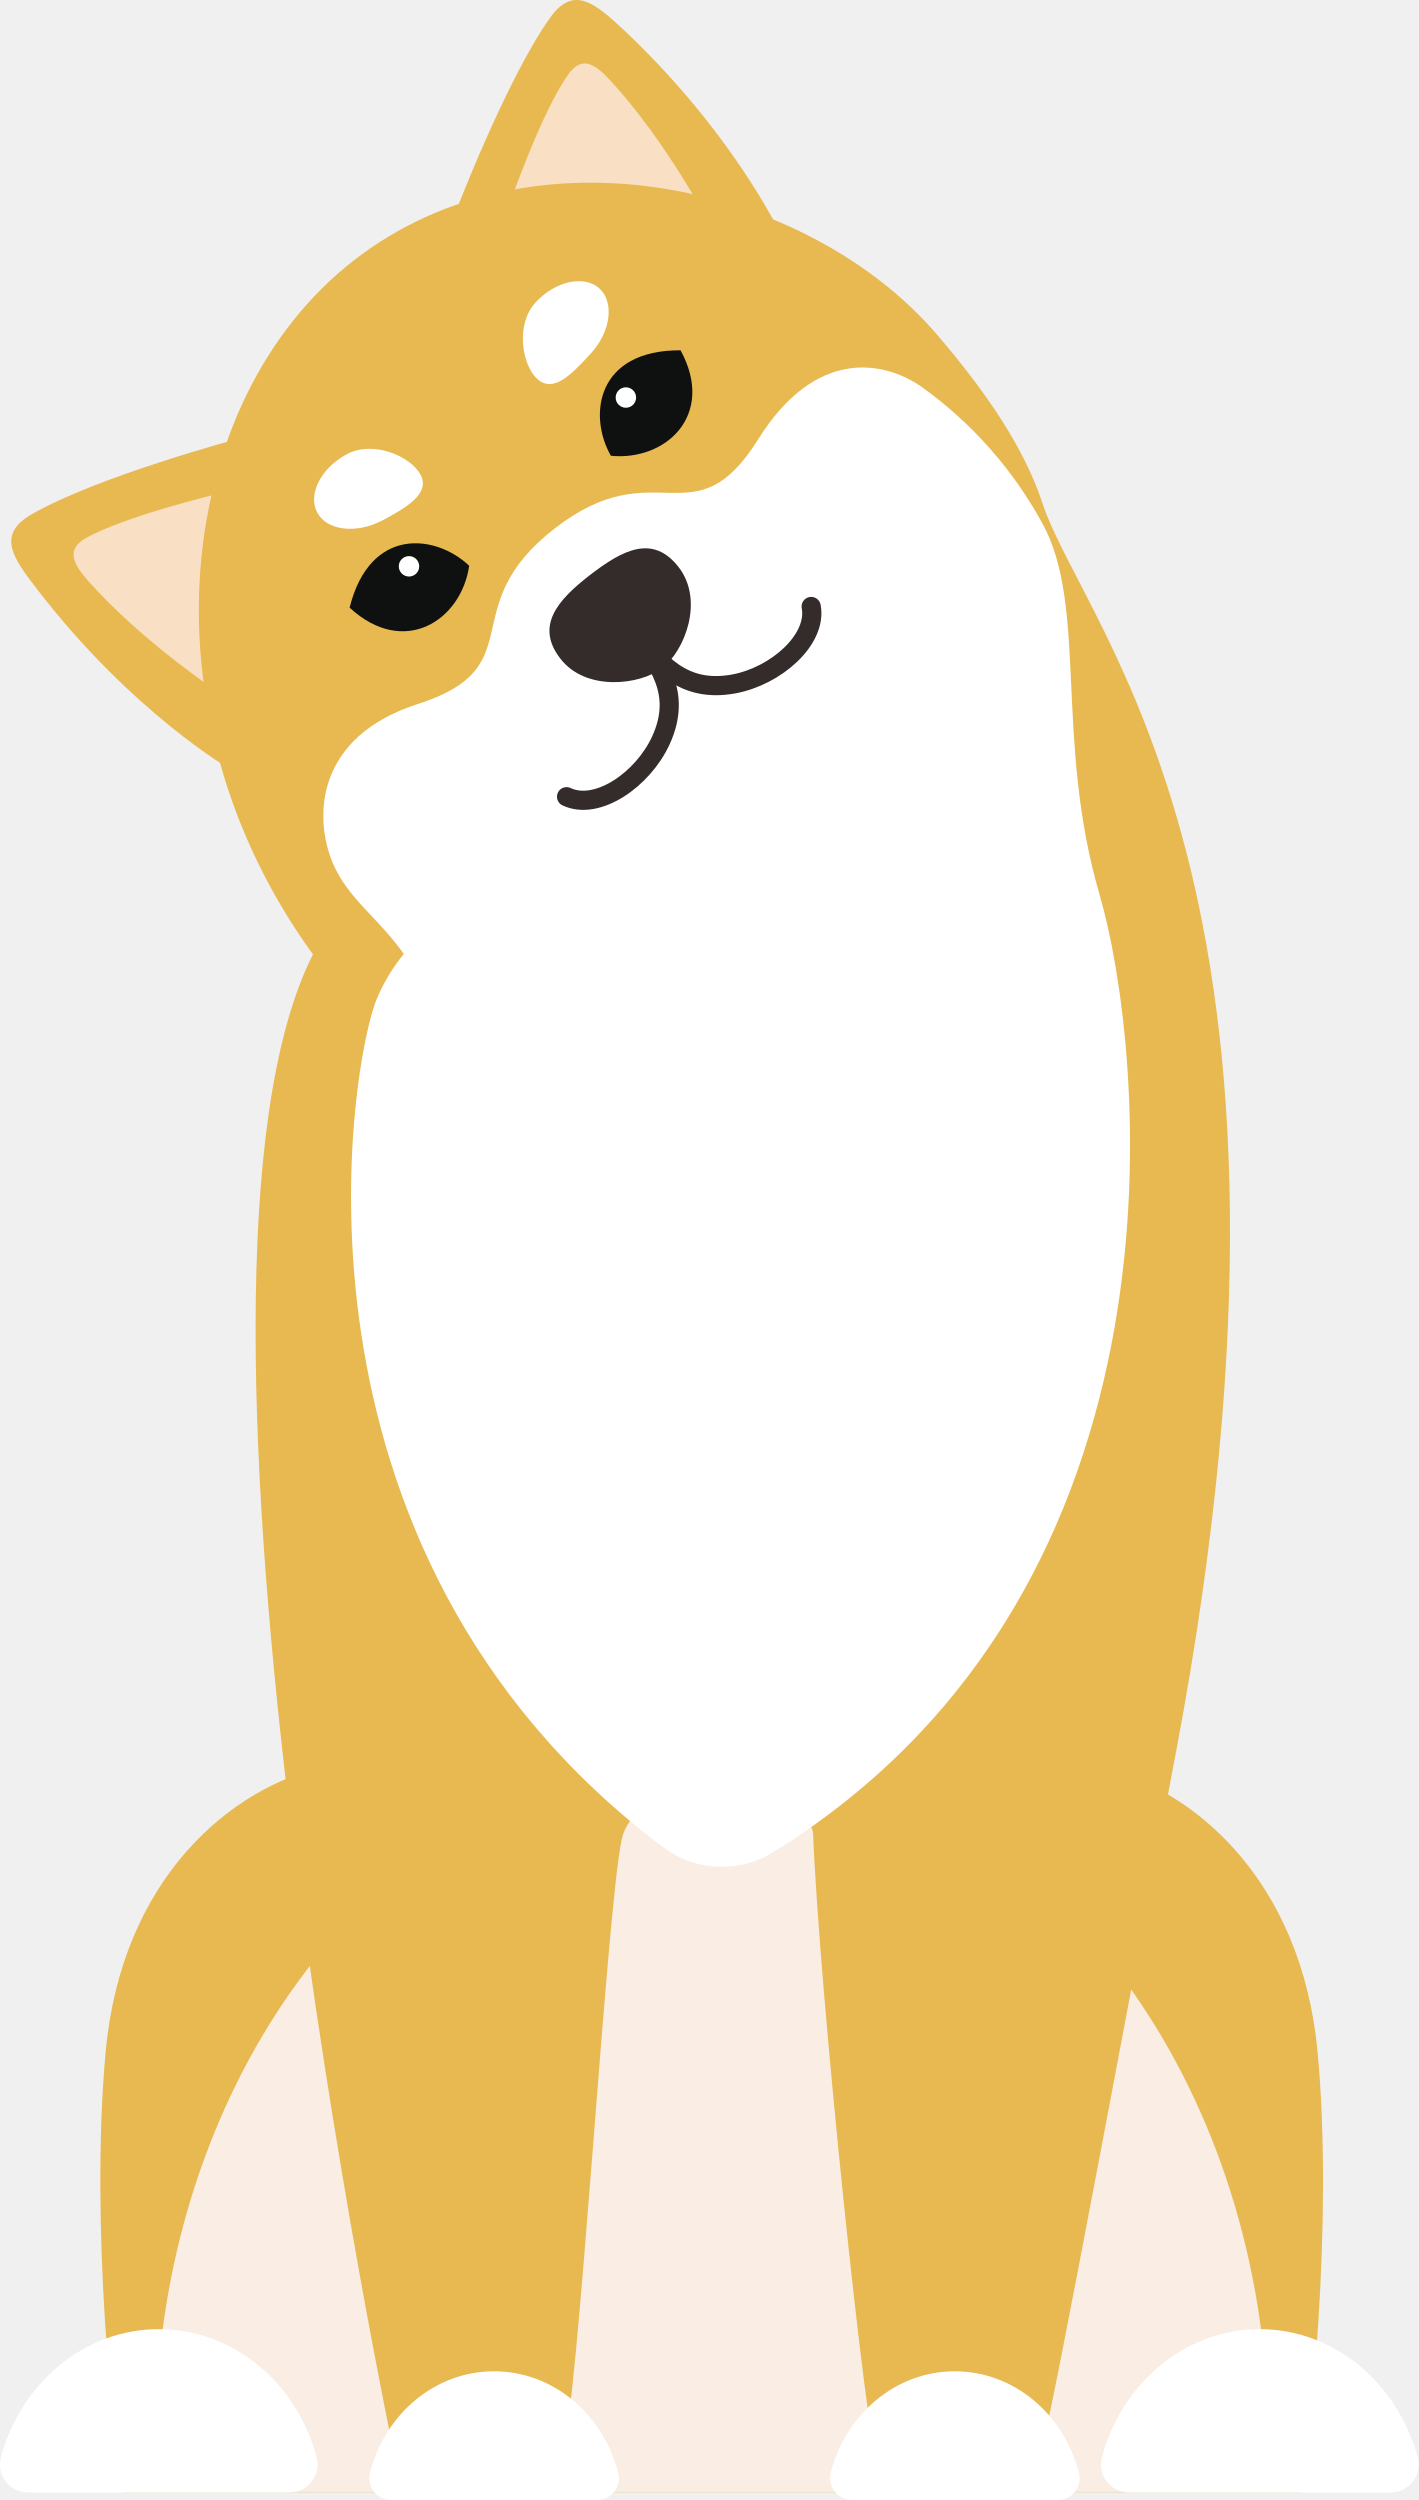
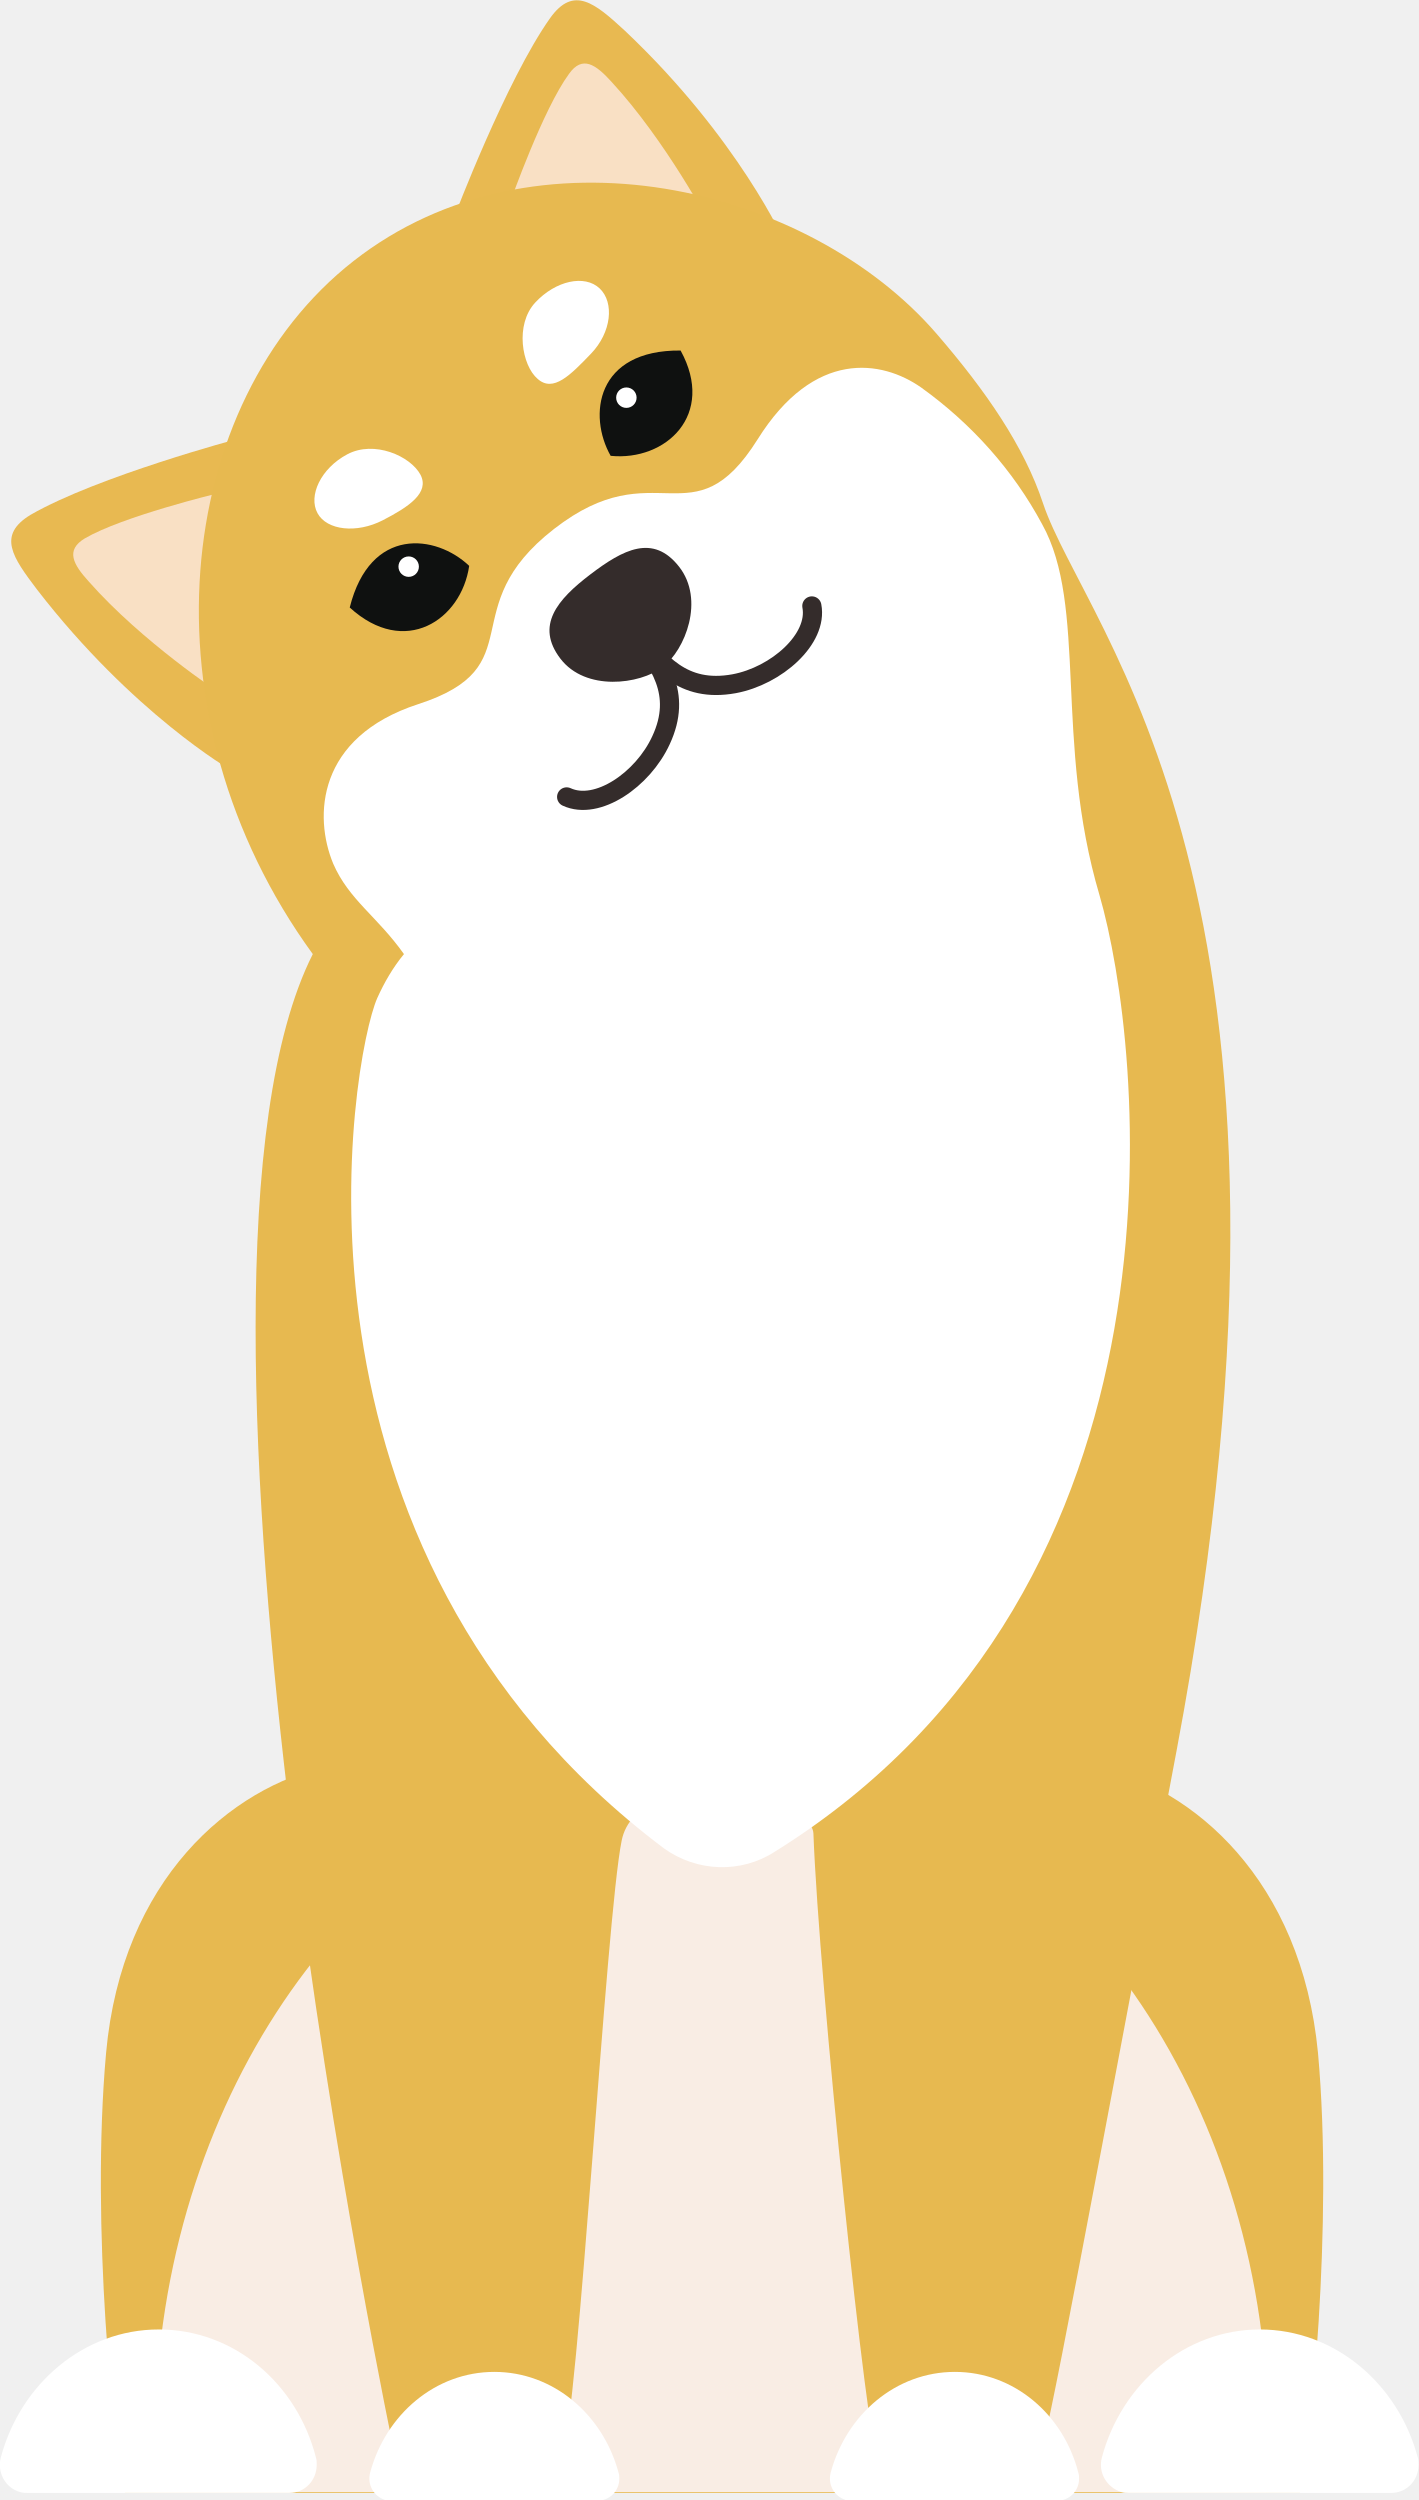
- <svg xmlns="http://www.w3.org/2000/svg" viewBox="0 0 180.52 318.15">
-   <defs>
-     <style>.cls-1{fill:#e7b950;}.cls-2{fill:#f9ede4;}.cls-3{fill:#e8b951;}.cls-4{fill:#f9e0c4;}.cls-5{fill:#fff;}.cls-6{fill:#342c2b;}.cls-7{fill:none;stroke:#342c2b;stroke-linecap:round;stroke-linejoin:round;stroke-width:2.44px;}.cls-8{fill:#0f1110;}</style>
-   </defs>
-   <g id="Layer_2" data-name="Layer 2">
-     <g id="Icon">
-       <path class="cls-1" d="M167.68,261.16c-2.05-22-15.92-33.8-28.29-36.46,0,0-23.59-5.31-48.83-3.2-25.24-2.11-48.82,3.2-48.82,3.2-12.42,2.66-26.29,14.42-28.3,36.46s1,50.33,2.36,56H165.33C166.68,311.54,169.73,283.19,167.68,261.16Z" />
-       <path class="cls-2" d="M161.42,310.68c0-42.26-24.29-77.51-56.59-85.68-4.6-1.15,2.46-27.54-18-26.39-14.18.8-7.47,25.44-12.77,27-31.15,9.22-54.29,43.77-54.29,85,0,2.21.1,4.36.2,6.51H161.22C161.32,315,161.42,312.89,161.42,310.68Z" />
-       <path class="cls-3" d="M79.5,3.92C94,17.64,99.88,30.86,99.88,30.86L57.76,27.55S64.37,10.18,70,2.26C73-1.94,75.69.36,79.5,3.92Z" />
-       <path class="cls-4" d="M77.79,10.38c7,7.61,12.47,18.07,12.47,18.07L65,25.55s4.06-11.62,7.36-16.13C74.09,7,75.79,8.17,77.79,10.38Z" />
-       <path class="cls-3" d="M4.73,75C16.9,90.8,29.47,98,29.47,98l1-42.21S12.44,60.6,4,65.46C-.43,68.06,1.58,70.92,4.73,75Z" />
-       <path class="cls-4" d="M11.29,74C18.15,81.73,28,88.24,28,88.24l-.35-25.38s-12,2.9-16.78,5.65C8.34,70,9.34,71.82,11.29,74Z" />
-       <path class="cls-1" d="M50.15,312.24s14.47,2.25,21.33.45c2.06-5.41,5.61-68.56,7.61-78.47s24.24-5.81,24.39-.85c.7,18.92,6.76,77.66,8.36,81.12h19.83c1.36-3.61,1.81-5.56,18-91.59,20.73-109.87-11.62-142.52-17-158.84-2.36-7.16-7.21-14.22-13.47-21.53C102.93,23.6,68,15.23,45,33.16S17.7,91,39.83,121.45C18.7,163.16,50.15,312.24,50.15,312.24Z" />
-       <path class="cls-5" d="M139.94,113.88c-5.76-19.63-1.51-36.75-7.26-47.22A52,52,0,0,0,117.3,49.24c-5-3.46-13.57-4.86-20.78,6.61-8.26,13.22-12.92,1.3-25.94,11.41S68,84.84,53.15,89.6c-12.91,4.15-13.32,14.32-10.76,20.33,2,4.55,5.61,6.71,9,11.47A23,23,0,0,0,48,127c-3.31,7.52-14.32,70,36.5,108.17a12.46,12.46,0,0,0,14.12.4C153.21,201.57,145.45,132.76,139.94,113.88Z" />
-       <path class="cls-5" d="M68.38,48.23c2,1.81,4.25-.45,6.81-3.25s3-6.51,1.1-8.26-5.61-1-8.16,1.8S66.43,46.48,68.38,48.23Z" />
-       <path class="cls-5" d="M53.51,60.4c1.25,2.31-1.51,4.06-4.81,5.81s-7.06,1.35-8.31-.95.4-5.66,3.75-7.46S52.25,58.05,53.51,60.4Z" />
-       <path class="cls-6" d="M71.33,83.84c-3.25-4.16-.4-7.46,3.76-10.67s8-5.21,11.27-1S87.16,82.79,84.3,85,74.54,88,71.33,83.84Z" />
-       <path class="cls-7" d="M80.6,80.23c3.15,4,6.26,8,3.5,14-2.3,5-8.11,9-12,7.16" />
-       <path class="cls-7" d="M80.6,80.23c3.15,4,6.21,8,12.77,6.81,5.4-1,10.66-5.66,9.86-9.86" />
-       <path class="cls-8" d="M77.74,58c-2.9-5.06-1.9-13.47,8.87-13.42C91.11,52.84,84.7,58.7,77.74,58Z" />
-       <circle class="cls-5" cx="79.65" cy="50.59" r="1.3" />
-       <path class="cls-8" d="M59.71,72C55.51,68,47.1,66.91,44.49,77.33,51.45,83.74,58.71,78.93,59.71,72Z" />
-       <circle class="cls-5" cx="52.05" cy="72.07" r="1.3" />
-       <path class="cls-5" d="M20.2,296.41c-9.51,0-17.57,6.91-20.08,16.28a3.56,3.56,0,0,0,3.41,4.5H36.88a3.56,3.56,0,0,0,3.41-4.5C37.78,303.32,29.77,296.41,20.2,296.41Z" />
-       <path class="cls-5" d="M62.87,301.77c-7.51,0-13.82,5.41-15.77,12.82a2.79,2.79,0,0,0,2.65,3.56H76a2.77,2.77,0,0,0,2.65-3.56C76.69,307.18,70.38,301.77,62.87,301.77Z" />
-       <path class="cls-5" d="M121.51,301.77c-7.51,0-13.82,5.41-15.77,12.82a2.79,2.79,0,0,0,2.65,3.56h26.24a2.77,2.77,0,0,0,2.65-3.56C135.33,307.18,129,301.77,121.51,301.77Z" />
-       <path class="cls-5" d="M160.32,296.41c-9.52,0-17.58,6.91-20.08,16.28a3.55,3.55,0,0,0,3.4,4.5H177a3.56,3.56,0,0,0,3.41-4.5C177.85,303.32,169.83,296.41,160.32,296.41Z" />
+ <svg xmlns="http://www.w3.org/2000/svg" version="1.1" x="0px" y="0px" viewBox="0 0 180.5 318.1" style="enable-background:new 0 0 180.5 318.1;" xml:space="preserve">
+   <style type="text/css">
+ 	.st0{fill:#E7B950;}
+ 	.st1{fill:#F9EDE4;}
+ 	.st2{fill:#E8B951;}
+ 	.st3{fill:#F9E0C4;}
+ 	.st4{fill:#FFFFFF;}
+ 	.st5{fill:#342C2B;}
+ 	.st6{fill:none;stroke:#342C2B;stroke-width:2.44;stroke-linecap:round;stroke-linejoin:round;}
+ 	.st7{fill:#0F1110;}
+ </style>
+   <g id="Layer_1">
+     <g id="Layer_2_1_">
+       <g id="Icon">
+         <path class="st0" d="M167.7,261.2c-2.1-22-15.9-33.8-28.3-36.5c0,0-23.6-5.3-48.8-3.2c-25.2-2.1-48.8,3.2-48.8,3.2     c-12.4,2.7-26.3,14.4-28.3,36.5s1,50.3,2.4,56h149.5C166.7,311.5,169.7,283.2,167.7,261.2z" />
+         <path class="st1" d="M161.4,310.7c0-42.3-24.3-77.5-56.6-85.7c-4.6-1.1,2.5-27.5-18-26.4c-14.2,0.8-7.5,25.4-12.8,27     c-31.2,9.2-54.3,43.8-54.3,85c0,2.2,0.1,4.4,0.2,6.5h141.2C161.3,315,161.4,312.9,161.4,310.7z" />
+         <path class="st2" d="M79.5,3.9C94,17.6,99.9,30.9,99.9,30.9l-42.1-3.3c0,0,6.6-17.4,12.2-25.3C73-1.9,75.7,0.4,79.5,3.9z" />
+         <path class="st3" d="M77.8,10.4c7,7.6,12.5,18.1,12.5,18.1L65,25.5c0,0,4.1-11.6,7.4-16.1C74.1,7,75.8,8.2,77.8,10.4z" />
+         <path class="st2" d="M4.7,75c12.2,15.8,24.7,23,24.7,23l1-42.2c0,0-18,4.8-26.5,9.7C-0.4,68.1,1.6,70.9,4.7,75z" />
+         <path class="st3" d="M11.3,74C18.1,81.7,28,88.2,28,88.2l-0.4-25.4c0,0-12,2.9-16.8,5.7C8.3,70,9.3,71.8,11.3,74z" />
+         <path class="st0" d="M50.2,312.2c0,0,14.5,2.2,21.3,0.5c2.1-5.4,5.6-68.6,7.6-78.5s24.2-5.8,24.4-0.9c0.7,18.9,6.8,77.7,8.4,81.1     h19.8c1.4-3.6,1.8-5.6,18-91.6c20.7-109.9-11.6-142.5-17-158.8c-2.4-7.2-7.2-14.2-13.5-21.5C102.9,23.6,68,15.2,45,33.2     S17.7,91,39.8,121.4C18.7,163.2,50.2,312.2,50.2,312.2z" />
+         <path class="st4" d="M139.9,113.9c-5.8-19.6-1.5-36.8-7.3-47.2c-3.7-6.9-9-12.8-15.4-17.4c-5-3.5-13.6-4.9-20.8,6.6     c-8.3,13.2-12.9,1.3-25.9,11.4S68,84.8,53.2,89.6c-12.9,4.2-13.3,14.3-10.8,20.3c2,4.6,5.6,6.7,9,11.5c-1.4,1.7-2.5,3.6-3.4,5.6     c-3.3,7.5-14.3,70,36.5,108.2c4.2,3,9.8,3.2,14.1,0.4C153.2,201.6,145.4,132.8,139.9,113.9z" />
+         <path class="st4" d="M68.4,48.2c2,1.8,4.2-0.5,6.8-3.2s3-6.5,1.1-8.3s-5.6-1-8.2,1.8S66.4,46.5,68.4,48.2z" />
+         <path class="st4" d="M53.5,60.4c1.2,2.3-1.5,4.1-4.8,5.8s-7.1,1.3-8.3-0.9s0.4-5.7,3.8-7.5S52.2,58,53.5,60.4z" />
+         <path class="st5" d="M71.3,83.8c-3.2-4.2-0.4-7.5,3.8-10.7s8-5.2,11.3-1s0.8,10.6-2.1,12.8S74.5,88,71.3,83.8z" />
+         <path class="st6" d="M80.6,80.2c3.2,4,6.3,8,3.5,14c-2.3,5-8.1,9-12,7.2" />
+         <path class="st6" d="M80.6,80.2c3.2,4,6.2,8,12.8,6.8c5.4-1,10.7-5.7,9.9-9.9" />
+         <path class="st7" d="M77.7,58c-2.9-5.1-1.9-13.5,8.9-13.4C91.1,52.8,84.7,58.7,77.7,58z" />
+         <circle class="st4" cx="79.7" cy="50.6" r="1.3" />
+         <path class="st7" d="M59.7,72c-4.2-4-12.6-5.1-15.2,5.3C51.5,83.7,58.7,78.9,59.7,72z" />
+         <circle class="st4" cx="52" cy="72.1" r="1.3" />
+         <path class="st4" d="M20.2,296.4c-9.5,0-17.6,6.9-20.1,16.3c-0.5,1.9,0.6,3.9,2.5,4.4c0.3,0.1,0.6,0.1,0.9,0.1h33.3     c2,0,3.5-1.6,3.5-3.6c0-0.3,0-0.6-0.1-0.9C37.8,303.3,29.8,296.4,20.2,296.4z" />
+         <path class="st4" d="M62.9,301.8c-7.5,0-13.8,5.4-15.8,12.8c-0.4,1.5,0.4,3,1.9,3.5c0.2,0.1,0.5,0.1,0.7,0.1H76     c1.5,0,2.8-1.2,2.8-2.8c0-0.3,0-0.5-0.1-0.8C76.7,307.2,70.4,301.8,62.9,301.8z" />
+         <path class="st4" d="M121.5,301.8c-7.5,0-13.8,5.4-15.8,12.8c-0.4,1.5,0.4,3,1.9,3.5c0.2,0.1,0.5,0.1,0.7,0.1h26.2     c1.5,0,2.8-1.2,2.8-2.8c0-0.3,0-0.5-0.1-0.8C135.3,307.2,129,301.8,121.5,301.8z" />
+         <path class="st4" d="M160.3,296.4c-9.5,0-17.6,6.9-20.1,16.3c-0.5,1.9,0.6,3.8,2.5,4.4c0.3,0.1,0.6,0.1,0.9,0.1H177     c2,0,3.5-1.6,3.5-3.6c0-0.3,0-0.6-0.1-0.9C177.9,303.3,169.8,296.4,160.3,296.4z" />
+       </g>
+     </g>
+     <g>
+       <path class="st0" d="M353.3,261.2c-2-22-15.9-33.8-28.3-36.5c0,0-23.6-5.3-48.8-3.2c-25.2-2.1-48.8,3.2-48.8,3.2    c-12.4,2.7-26.3,14.4-28.3,36.5c-2,22,1,50.3,2.4,56H351C352.3,311.5,355.4,283.2,353.3,261.2z" />
+       <path class="st1" d="M347.1,310.7c0-42.3-24.3-77.5-56.6-85.7c-4.6-1.1,2.5-27.5-18-26.4c-14.2,0.8-7.5,25.4-12.8,27    c-31.1,9.2-54.3,43.8-54.3,85c0,2.2,0.1,4.4,0.2,6.5h141.2C347,315,347.1,312.9,347.1,310.7z" />
+       <path class="st4" d="M346,296.4c-9.5,0-17.6,6.9-20.1,16.3c-0.5,1.9,0.6,3.8,2.5,4.4c0.3,0.1,0.6,0.1,0.9,0.1h33.4    c2,0,3.5-1.6,3.5-3.6c0-0.3,0-0.6-0.1-0.9C363.5,303.3,355.5,296.4,346,296.4z" />
+       <path class="st0" d="M321.5,71.1c-9-18.7-33.7-23.3-58-11.9c-25.2,11.9-28.5,41.2-38,62.2c-21.1,41.7,10.3,190.8,10.3,190.8    s14.5,2.2,21.3,0.5c2.1-5.4,5.6-68.6,7.6-78.5c0.2-0.9,0.6-1.8,1.1-2.5c-33-27.6-36.8-65.9-35.2-87.9l57-1.7l40.8-13.4    c3.3,27,0.6,75.4-39.6,103.7c0.2,0.3,0.2,0.6,0.3,0.9c0.7,18.9,6.8,77.7,8.4,81.1h19.8c1.4-3.6,1.8-5.6,18-91.6    C353.5,126.9,331,89.8,321.5,71.1z" />
+       <path class="st4" d="M325.6,113.9c-1.5-5.2-2.4-10.3-2.9-15.1c-2.9-15.1-22.7-22.8-47.8-13c-29.2,11.4-41.5,41.8-41.5,41.8    c-3.4,9.2-12.5,66.6,32.4,104.2c1.4,1.2,2.8,2.3,4.3,3.4c4.2,3,9.8,3.2,14.1,0.4c1.6-1,3.1-2,4.6-3.1    C338.4,197.6,331,132.2,325.6,113.9z" />
+       <path class="st4" d="M248.5,301.8c-7.5,0-13.8,5.4-15.8,12.8c-0.4,1.5,0.4,3,1.9,3.5c0.2,0.1,0.5,0.1,0.7,0.1h26.2    c1.5,0,2.8-1.2,2.8-2.8c0-0.3,0-0.5-0.1-0.8C262.4,307.2,256,301.8,248.5,301.8z" />
+       <path class="st4" d="M307.2,301.8c-7.5,0-13.8,5.4-15.8,12.8c-0.4,1.5,0.4,3,1.9,3.5c0.2,0.1,0.5,0.1,0.7,0.1h26.2    c1.5,0,2.8-1.2,2.8-2.8c0-0.3,0-0.5-0.1-0.8C321,307.2,314.7,301.8,307.2,301.8z" />
+       <path class="st4" d="M205.9,296.4c-9.5,0-17.6,6.9-20.1,16.3c-0.5,1.9,0.6,3.9,2.5,4.4c0.3,0.1,0.6,0.1,0.9,0.1h33.3    c2,0,3.5-1.6,3.5-3.6c0-0.3,0-0.6-0.1-0.9C223.4,303.3,215.4,296.4,205.9,296.4z" />
+     </g>
+   </g>
+   <g id="Layer_2">
+     <g>
+       <g>
+         <g>
+           <path class="st2" d="M265.2,3.9c14.5,13.7,20.4,26.9,20.4,26.9l-42.1-3.3c0,0,6.6-17.4,12.2-25.3C258.7-1.9,261.4,0.4,265.2,3.9      z" />
+           <path class="st3" d="M263.5,10.4c7,7.6,12.5,18.1,12.5,18.1l-25.3-2.9c0,0,4.1-11.6,7.4-16.1C259.8,7,261.5,8.2,263.5,10.4z" />
+           <path class="st2" d="M190.4,75c12.2,15.8,24.7,23,24.7,23l1-42.2c0,0-18,4.8-26.5,9.7C185.2,68.1,187.2,70.9,190.4,75z" />
+           <path class="st3" d="M197,74c6.9,7.7,16.7,14.2,16.7,14.2l-0.4-25.4c0,0-12,2.9-16.8,5.7C194,70,195,71.8,197,74z" />
+           <path class="st0" d="M233.7,127c0.9-2,2-3.9,3.4-5.6c-3.4-4.8-7-6.9-9-11.5c-2.6-6-2.1-16.2,10.8-20.3      c14.9-4.8,4.4-12.2,17.4-22.3c13-10.1,17.7,1.8,25.9-11.4c7.2-11.5,15.8-10.1,20.8-6.6c6.4,4.6,11.6,10.5,15.4,17.4      c4.2,7.7,3.1,18.9,4.4,32.1c1.3-7.7,1-16.8-1.3-27.6c-1.4-2.7-2.5-5-3.2-7.1c-2.4-7.2-7.2-14.2-13.5-21.5      c-16.3-18.9-51.2-27.3-74.2-9.4s-27.3,57.8-5.2,88.3c0,0,2.9,2.7,8,6.1C233.5,127.3,233.6,127.1,233.7,127z" />
+           <path class="st4" d="M303,49.2c-5-3.5-13.6-4.9-20.8,6.6c-8.3,13.2-12.9,1.3-25.9,11.4c-13,10.1-2.6,17.6-17.4,22.3      c-12.9,4.1-13,15-11.3,21.3c1.5,5.5,3.8,11.5,6.2,16.1c0.1,0.1-0.1,0.3-0.2,0.5c12.8,8.5,39.1,21.2,65.8,4.5      c11.5-7.2,20.8-17.2,23.5-33.2c-1.3-13.2-0.2-24.4-4.4-32.1C314.6,59.8,309.3,53.8,303,49.2z" />
+         </g>
+         <path class="st4" d="M254,48.2c2,1.8,4.2-0.5,6.8-3.2s3-6.5,1.1-8.3s-5.6-1-8.2,1.8C251.2,41.3,252.1,46.5,254,48.2z" />
+         <path class="st4" d="M239.2,60.4c1.2,2.3-1.5,4.1-4.8,5.8s-7.1,1.3-8.3-0.9s0.4-5.7,3.8-7.5C233.2,56,237.9,58,239.2,60.4z" />
+         <path class="st5" d="M257,83.8c-3.2-4.2-0.4-7.5,3.8-10.7s8-5.2,11.3-1s0.8,10.6-2.1,12.8C267.1,87.2,260.2,88,257,83.8z" />
+         <path class="st6" d="M266.3,80.2c3.1,4,6.3,8,3.5,14c-2.3,5-8.1,9-12,7.2" />
+         <path class="st6" d="M266.3,80.2c3.1,4,6.2,8,12.8,6.8c5.4-1,10.7-5.7,9.9-9.9" />
+         <path class="st7" d="M263.4,58c-2.9-5.1-1.9-13.5,8.9-13.4C276.8,52.8,270.4,58.7,263.4,58z" />
+         <circle class="st4" cx="265.3" cy="50.6" r="1.3" />
+         <path class="st7" d="M245.4,72c-4.2-4-12.6-5.1-15.2,5.3C237.1,83.7,244.4,78.9,245.4,72z" />
+         <circle class="st4" cx="237.7" cy="72.1" r="1.3" />
+       </g>
    </g>
  </g>
</svg>
